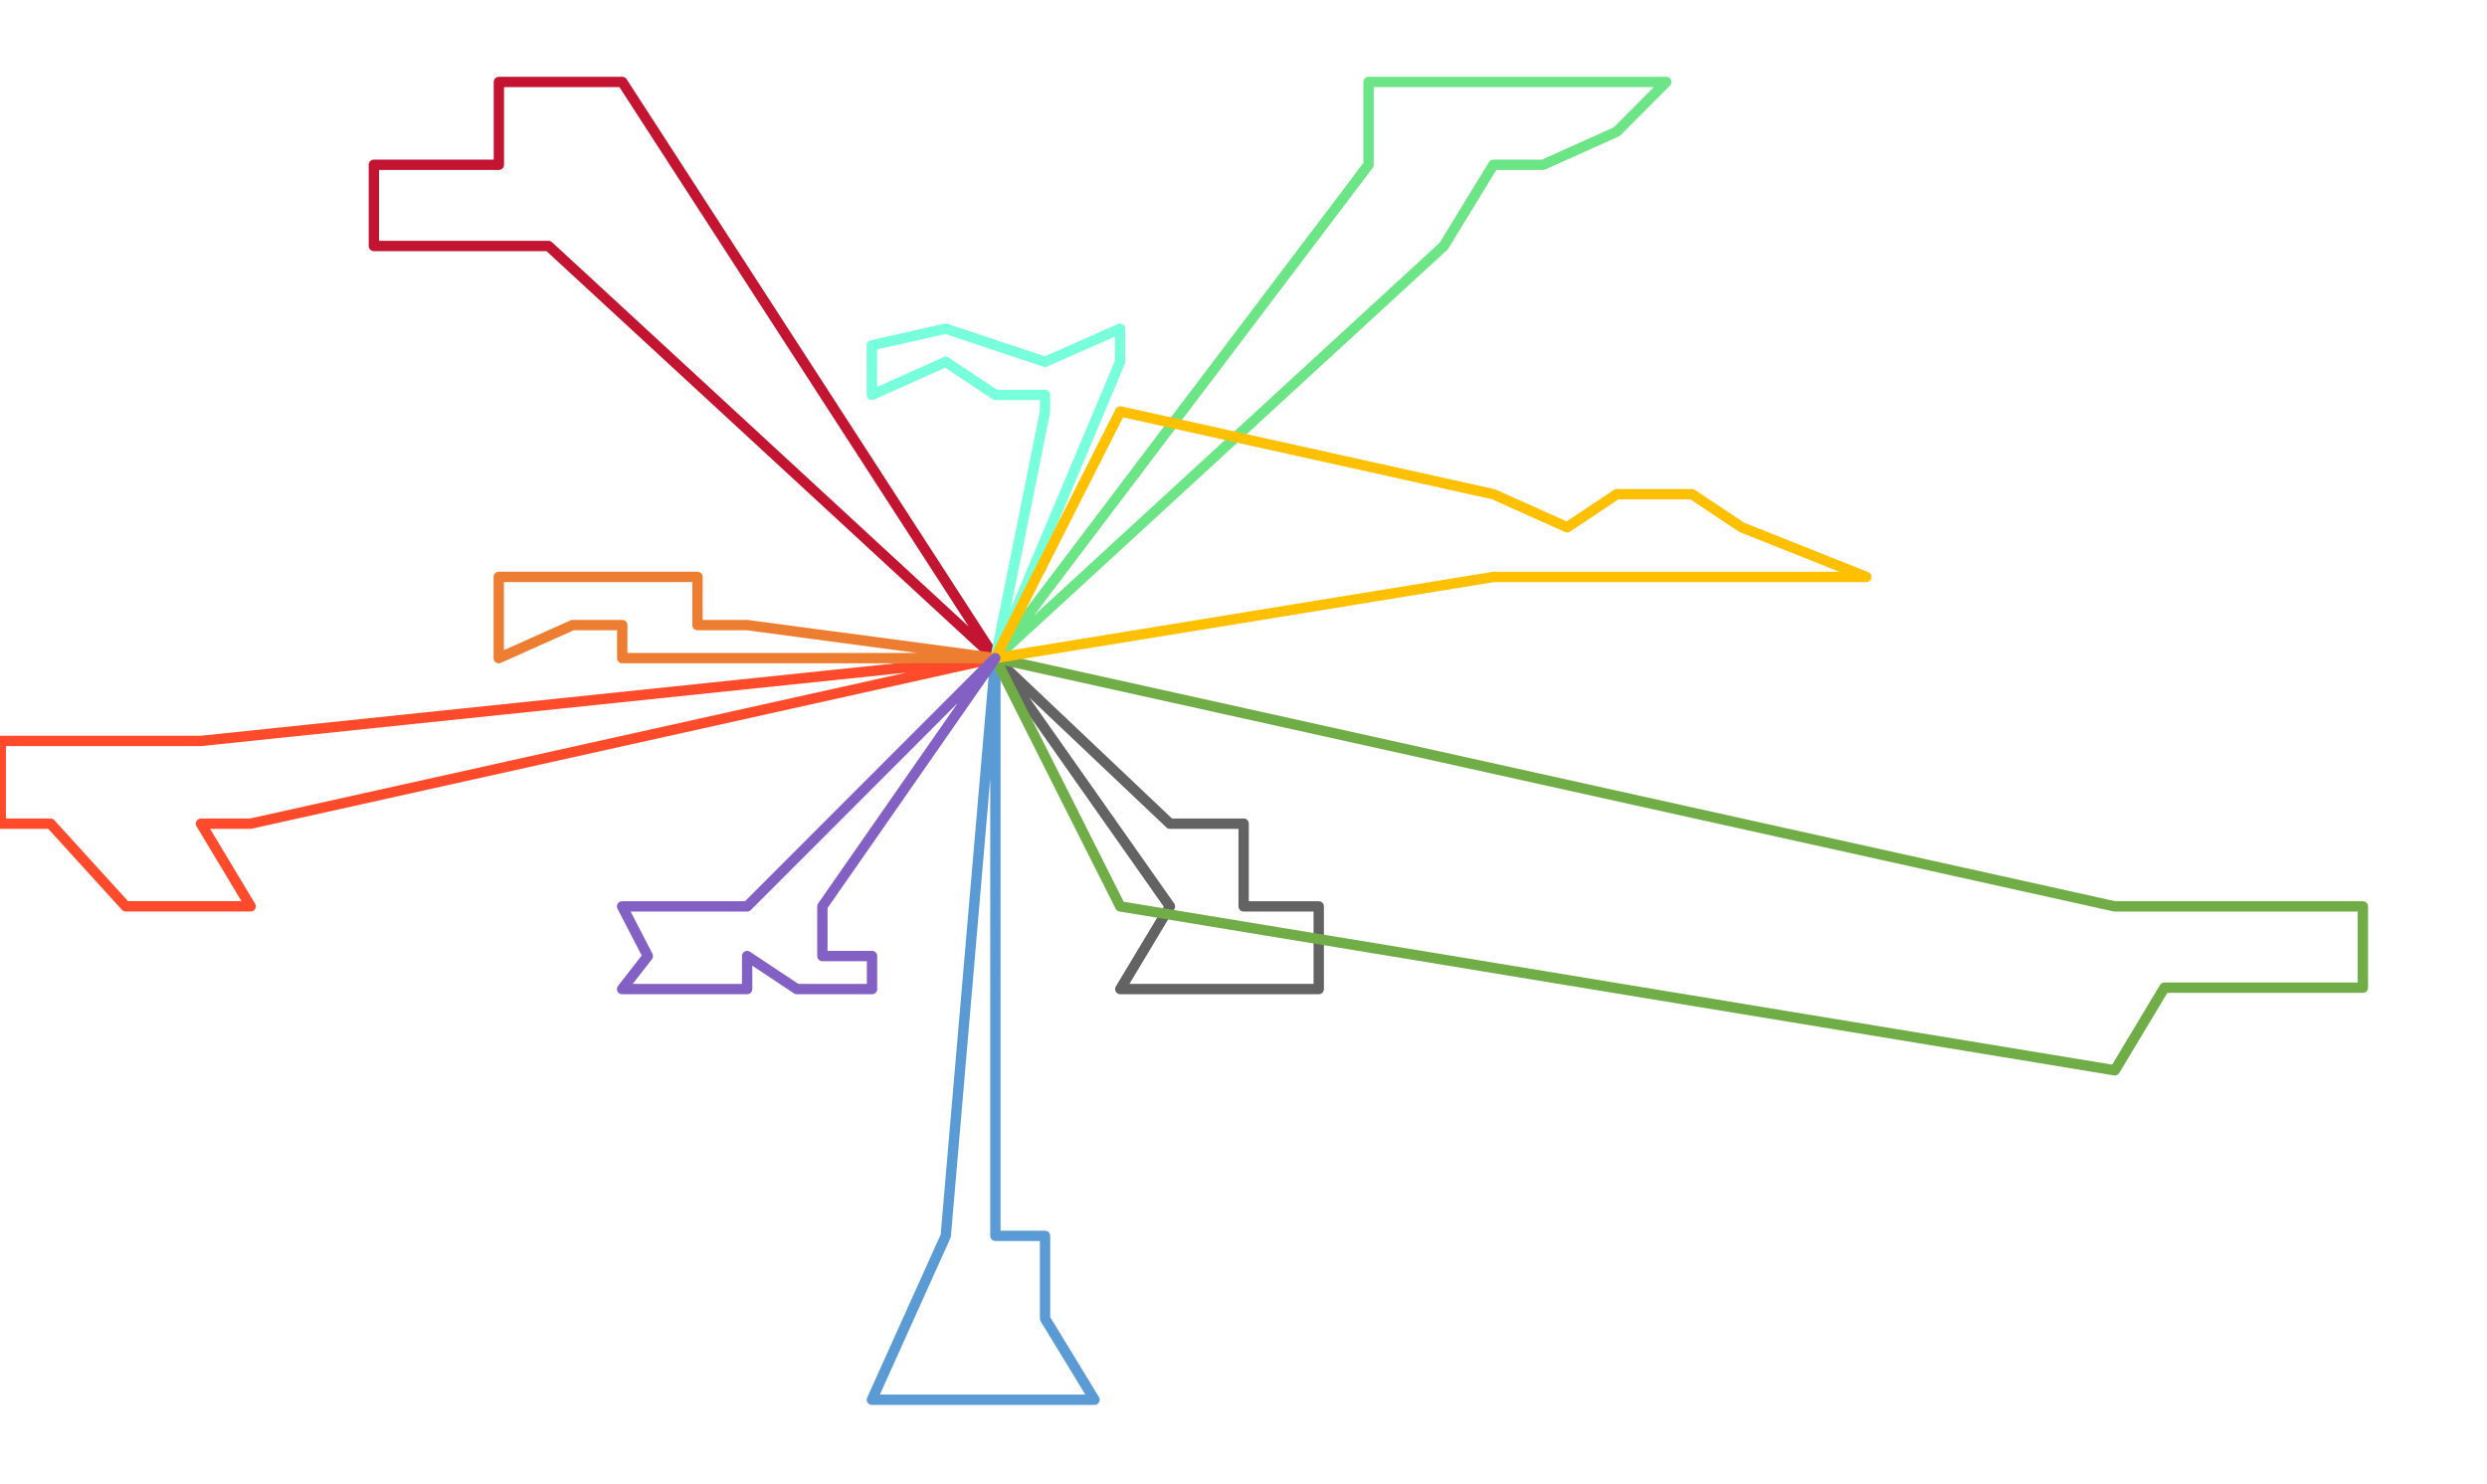
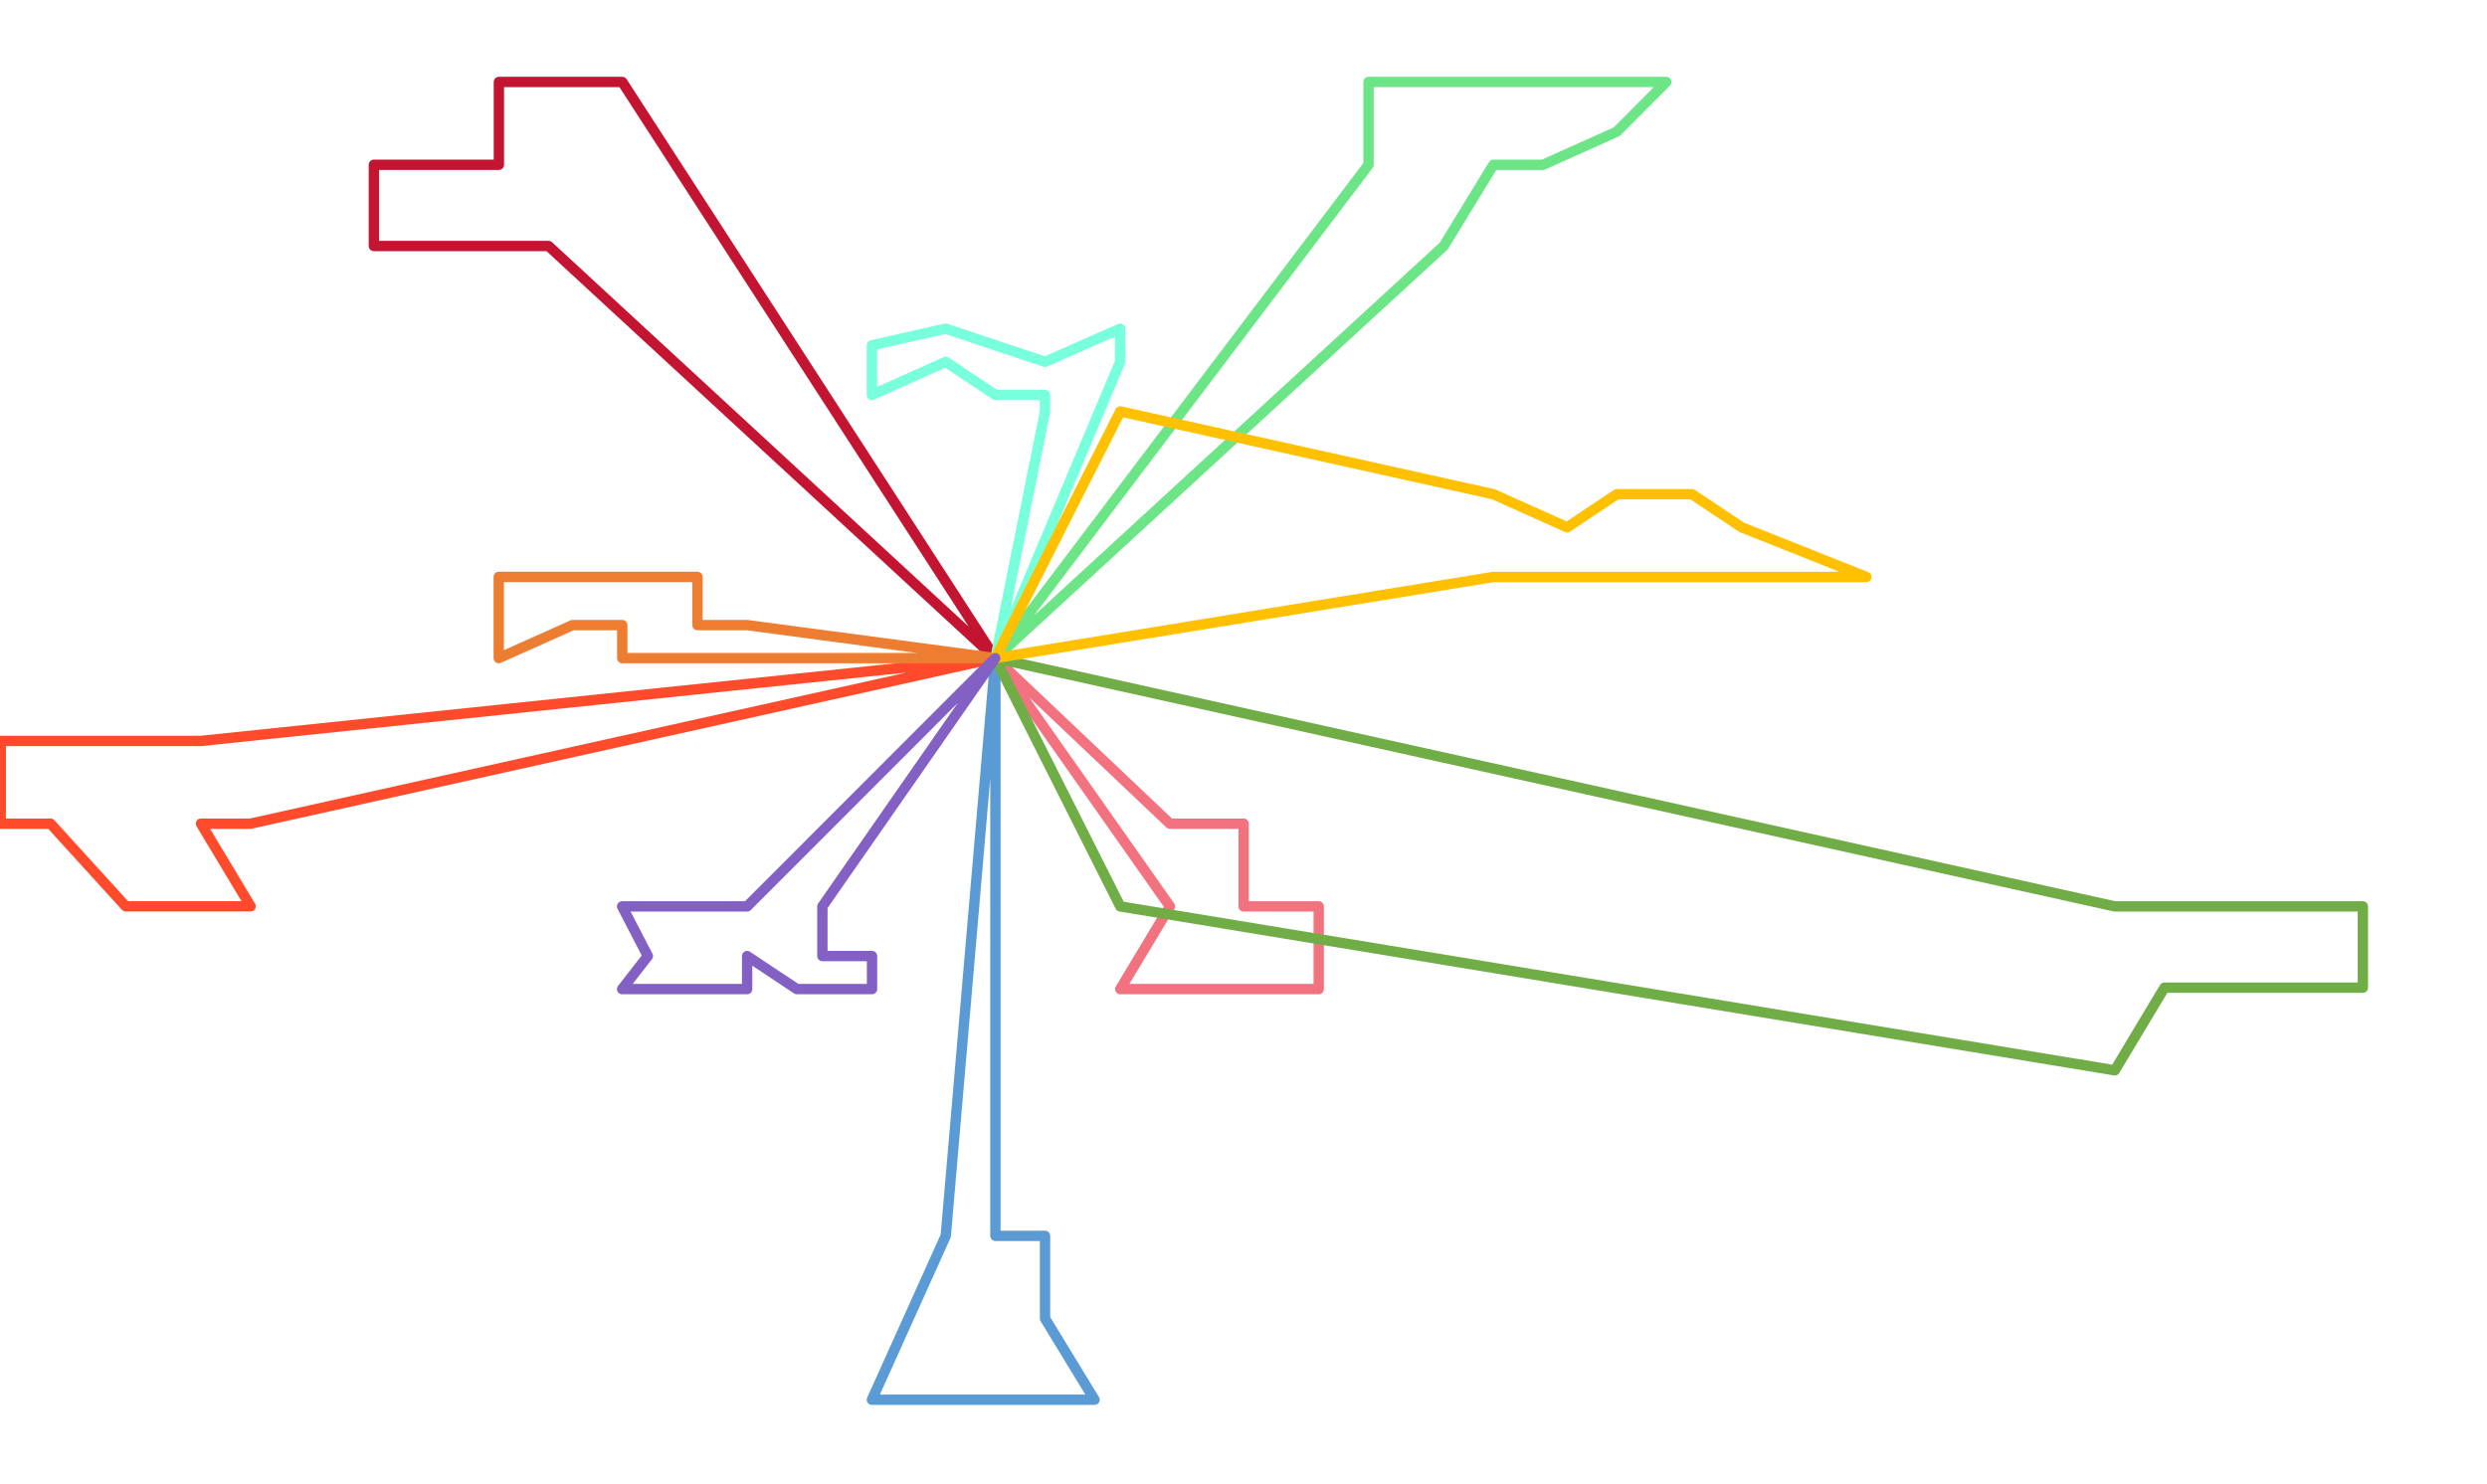
<svg xmlns="http://www.w3.org/2000/svg" width="1653" height="986" xml:space="preserve" overflow="hidden">
  <defs>
    <clipPath id="clip0">
      <rect x="2370" y="794" width="1653" height="986" />
    </clipPath>
  </defs>
  <g clip-path="url(#clip0)" transform="translate(-2370 -794)">
    <g>
      <path d="M3031.6 1231.5 3031.6 1615.55 3064.6 1615.55 3064.6 1670.55 3097.5 1724.5 3031.6 1724.5 2998.6 1724.5 2949.5 1724.5 2998.6 1615.55 3031.6 1231.5" stroke="#5B9BD5" stroke-width="6.875" stroke-linecap="round" stroke-linejoin="round" stroke-miterlimit="10" fill="none" />
    </g>
    <g>
      <path d="M3031.5 1231.5 2734.59 957.532 2668.59 957.532 2618.5 957.532 2618.5 903.53 2701.59 903.53 2701.59 848.5 2734.59 848.5 2783.59 848.5 3031.5 1231.5" stroke="#C31432" stroke-width="6.875" stroke-linecap="round" stroke-linejoin="round" stroke-miterlimit="10" fill="none" />
    </g>
    <g>
      <path d="M3031.5 1231.5 2536.58 1341.54 2503.58 1341.54 2536.58 1396.5 2453.58 1396.5 2403.58 1341.54 2370.5 1341.54 2370.5 1286.54 2453.58 1286.54 2503.58 1286.54 3031.5 1231.5" stroke="#FF4B2B" stroke-width="6.875" stroke-linecap="round" stroke-linejoin="round" stroke-miterlimit="10" fill="none" />
    </g>
    <g>
-       <path d="M3031.5 1231.5 3329.61 957.532 3362.61 903.53 3395.61 903.53 3444.61 881.529 3477.5 848.5 3444.61 848.5 3362.61 848.5 3279.61 848.5 3279.61 903.53 3031.5 1231.5" stroke="#6bE585" stroke-width="6.875" stroke-linecap="round" stroke-linejoin="round" stroke-miterlimit="10" fill="none" />
+       <path d="M3031.5 1231.5 3329.61 957.532 3362.61 903.53 3395.61 903.53 3444.61 881.529 3477.5 848.5 3444.61 848.5 3362.61 848.5 3279.61 848.5 3279.61 903.53 3031.5 1231.5" stroke="#6BE585" stroke-width="6.875" stroke-linecap="round" stroke-linejoin="round" stroke-miterlimit="10" fill="none" />
    </g>
    <g>
-       <path d="M3031.5 1231.5 3147.6 1341.54 3163.6 1341.54 3196.6 1341.54 3196.6 1396.55 3246.5 1396.55 3246.5 1451.5 3196.6 1451.5 3163.6 1451.5 3114.6 1451.5 3147.6 1396.55 3031.5 1231.5" stroke="#636363" stroke-width="6.875" stroke-linecap="round" stroke-linejoin="round" stroke-miterlimit="10" fill="none" />
+       <path d="M3031.5 1231.5 3147.6 1341.54 3163.6 1341.54 3196.6 1341.54 3196.6 1396.55 3246.5 1396.55 3246.5 1451.5 3196.6 1451.5 3163.6 1451.5 3114.6 1451.5 3147.6 1396.55 3031.5 1231.5" stroke="#F2727F" stroke-width="6.875" stroke-linecap="round" stroke-linejoin="round" stroke-miterlimit="10" fill="none" />
    </g>
    <g>
      <path d="M3031.5 1231.5 3775.62 1396.55 3824.63 1396.55 3857.63 1396.55 3940.5 1396.55 3940.5 1450.55 3890.63 1450.55 3824.63 1450.55 3808.62 1450.55 3775.62 1505.5 3114.6 1396.55 3031.5 1231.5" stroke="#70AD47" stroke-width="6.875" stroke-linecap="round" stroke-linejoin="round" stroke-miterlimit="10" fill="none" />
    </g>
    <g>
      <path d="M3031.6 1231.5 3064.6 1067.54 3064.6 1056.53 3031.6 1056.53 2998.6 1034.53 2949.5 1056.53 2949.5 1023.53 2998.6 1012.5 3031.6 1023.53 3064.6 1034.53 3114.5 1012.5 3114.5 1034.53 3031.6 1231.5" stroke="#78FFDB" stroke-width="6.875" stroke-linecap="round" stroke-linejoin="round" stroke-miterlimit="10" fill="none" />
    </g>
    <g>
      <path d="M3031.5 1231.5 2866.59 1231.5 2783.59 1231.5 2783.59 1209.54 2750.59 1209.54 2701.5 1231.5 2701.5 1177.5 2750.59 1177.5 2783.59 1177.5 2833.59 1177.5 2833.59 1209.54 2866.59 1209.54 3031.5 1231.5" stroke="#ED7D31" stroke-width="6.875" stroke-linecap="round" stroke-linejoin="round" stroke-miterlimit="10" fill="none" />
    </g>
    <g>
      <path d="M3031.5 1231.5 3362.61 1177.54 3444.61 1177.54 3461.61 1177.54 3560.62 1177.54 3610.5 1177.54 3527.62 1144.54 3494.61 1122.54 3444.61 1122.54 3411.61 1144.54 3362.61 1122.54 3114.6 1067.5 3031.5 1231.5" stroke="#FFC000" stroke-width="6.875" stroke-linecap="round" stroke-linejoin="round" stroke-miterlimit="10" fill="none" />
    </g>
    <g>
      <path d="M3031.5 1231.5 2916.6 1396.55 2916.6 1429.55 2949.6 1429.55 2949.6 1451.5 2899.6 1451.5 2866.59 1429.55 2866.59 1451.5 2833.59 1451.5 2783.5 1451.5 2800.59 1429.55 2783.5 1396.55 2833.59 1396.55 2866.59 1396.55 3031.5 1231.5" stroke="#8360C3" stroke-width="6.875" stroke-linecap="round" stroke-linejoin="round" stroke-miterlimit="10" fill="none" />
    </g>
  </g>
</svg>
